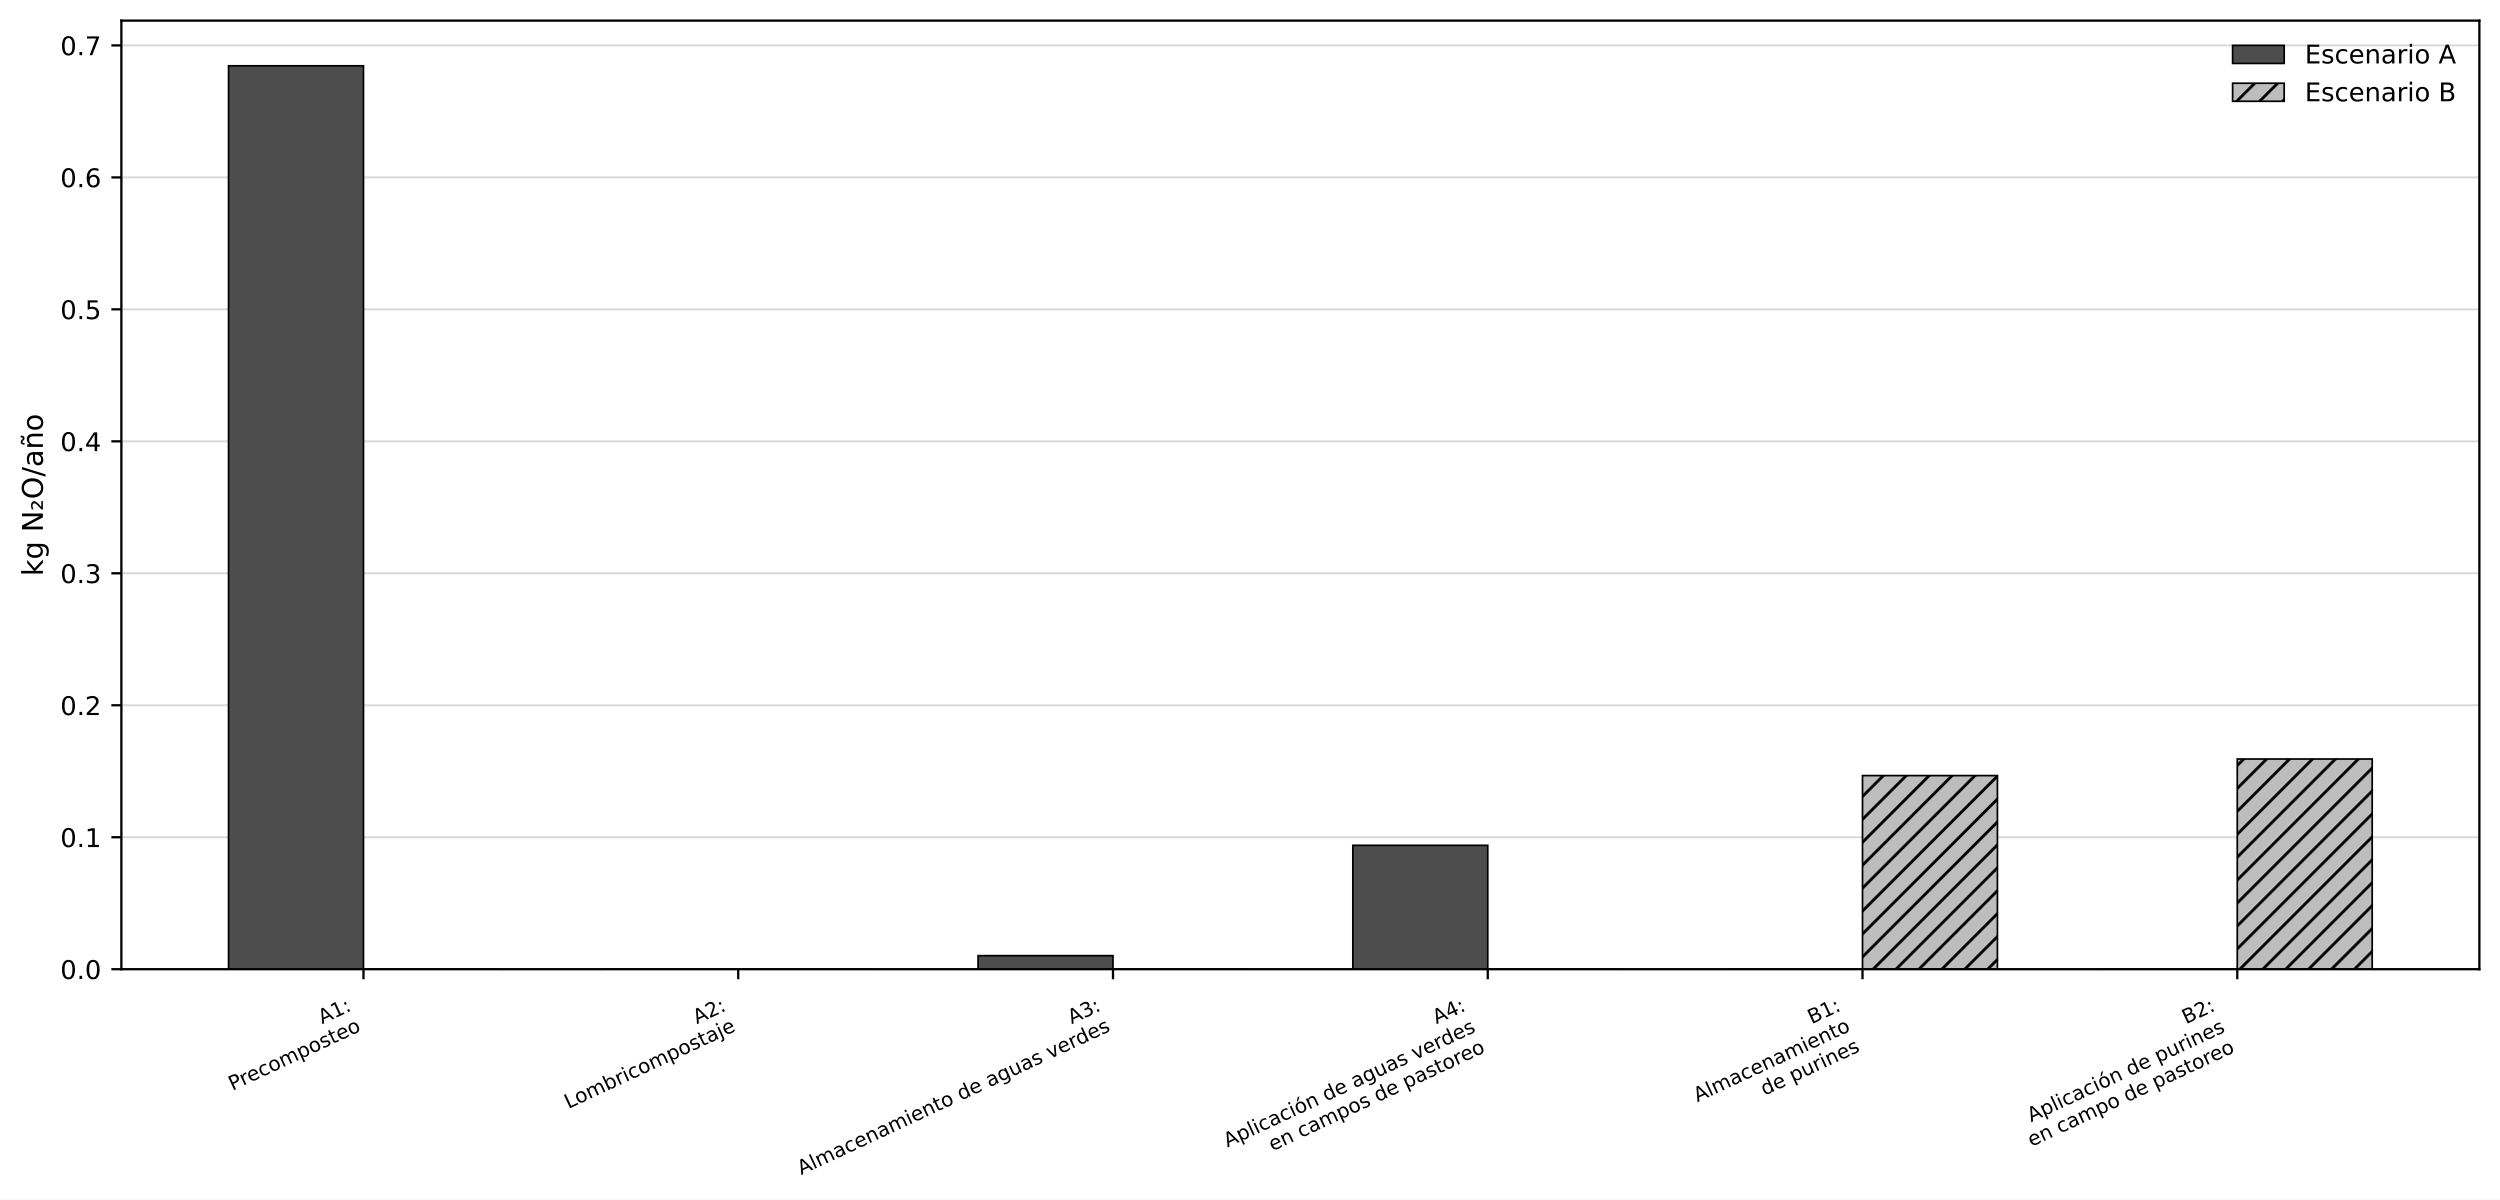
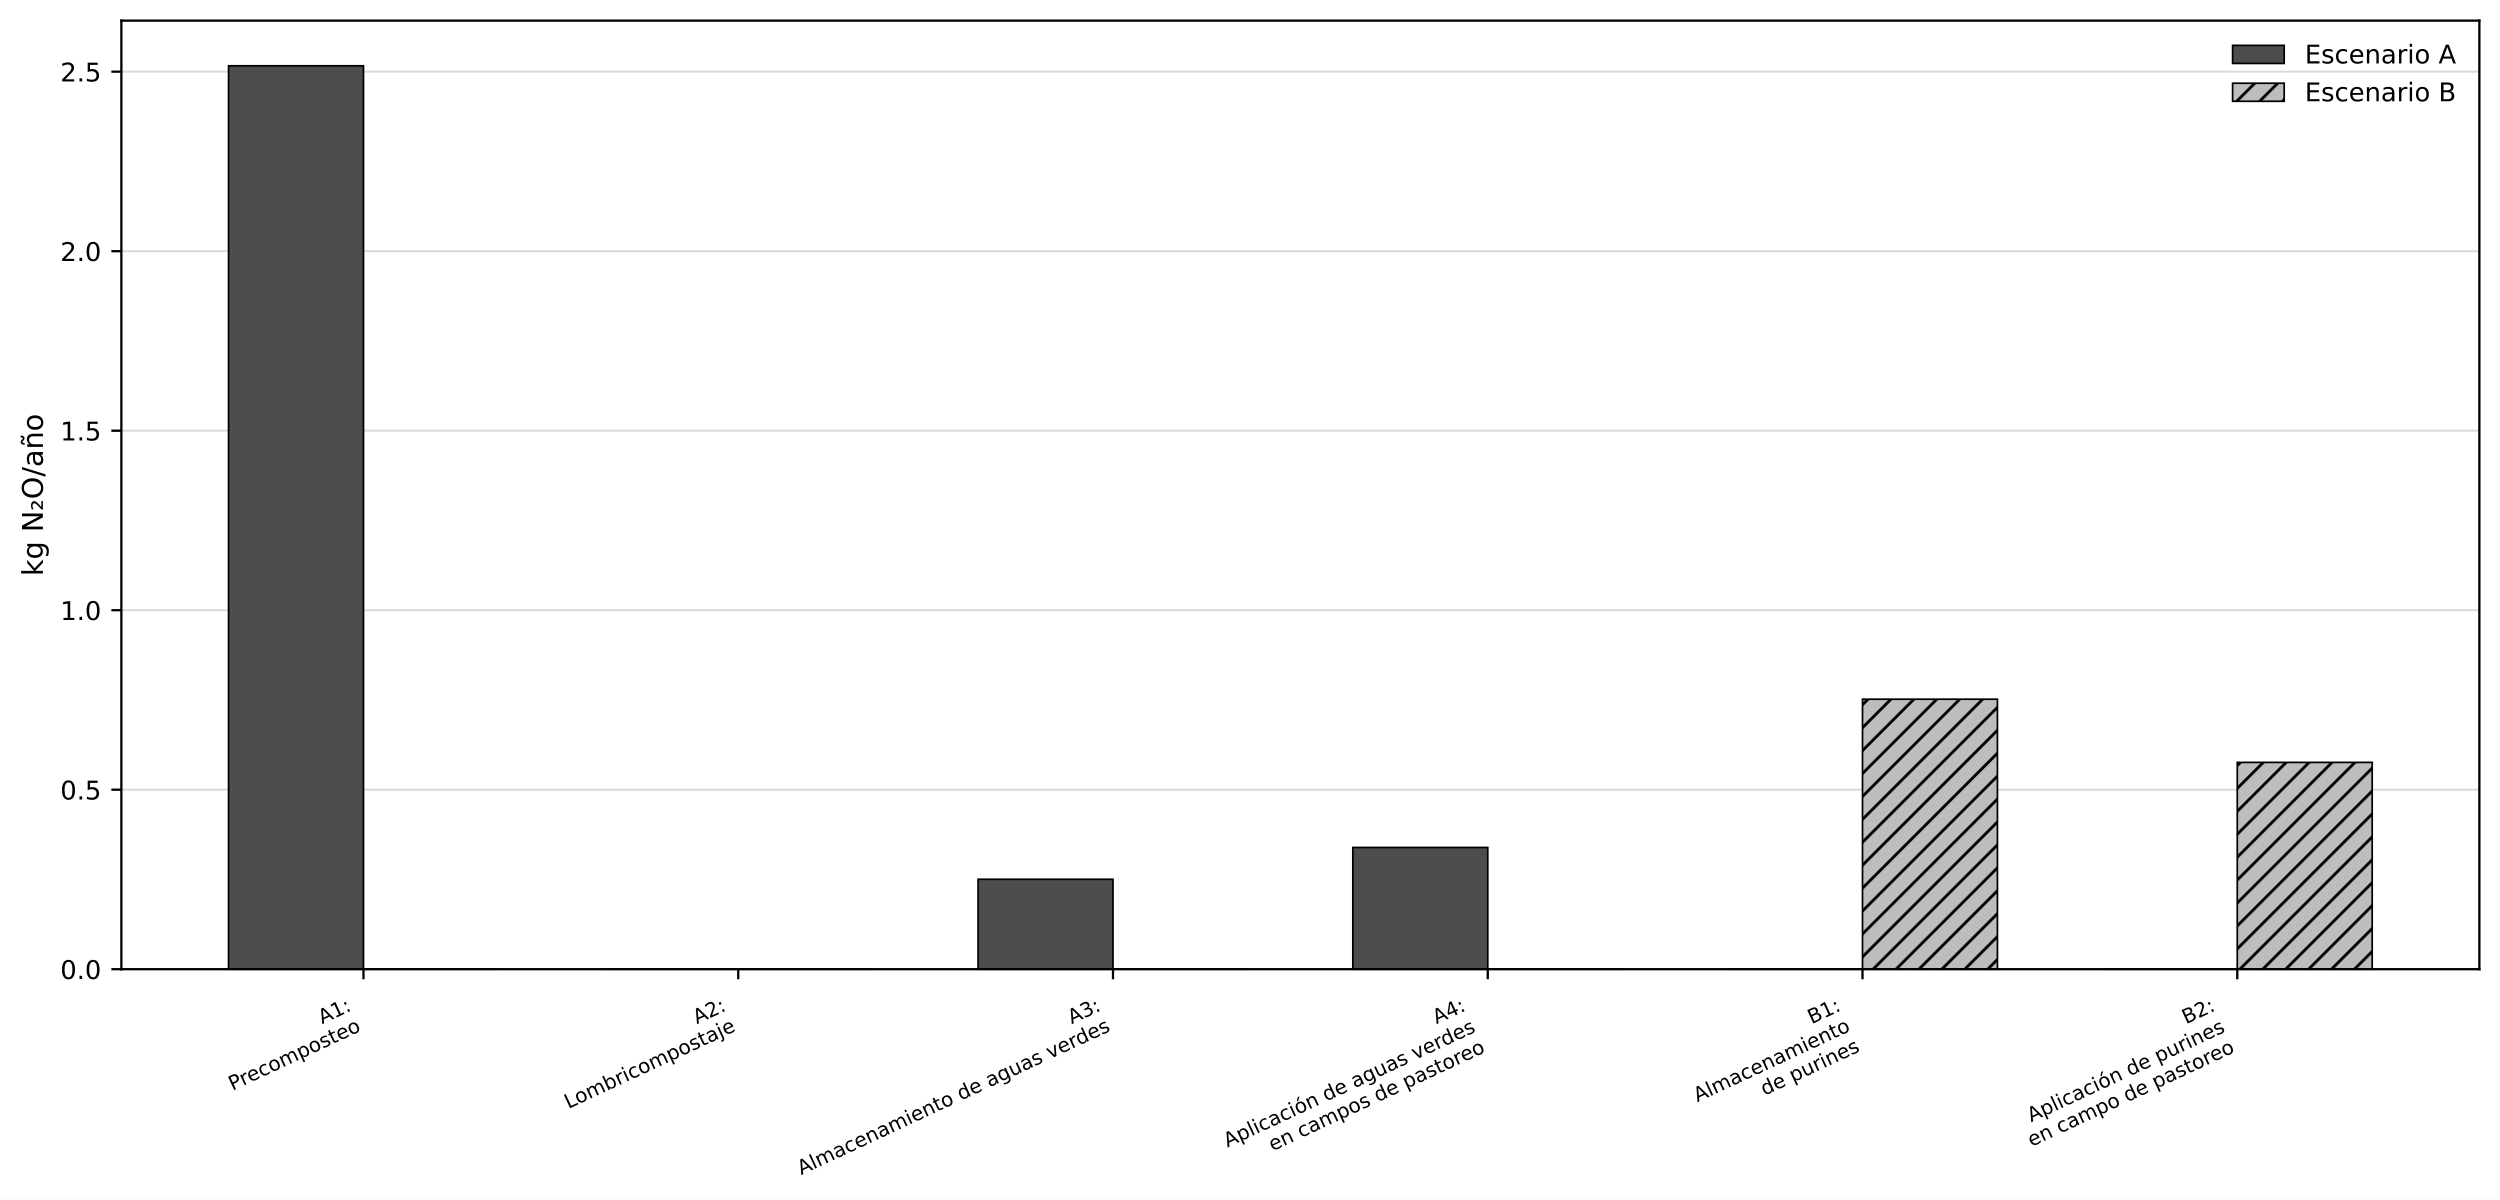
<svg xmlns="http://www.w3.org/2000/svg" xmlns:xlink="http://www.w3.org/1999/xlink" width="872.528pt" height="418.665pt" viewBox="0 0 872.528 418.665" version="1.1">
  <defs>
    <style type="text/css">*{stroke-linejoin: round; stroke-linecap: butt}</style>
  </defs>
  <g id="figure_1">
    <g id="patch_1">
      <path d="M 0 418.665  L 872.528 418.665  L 872.528 0  L 0 0  z " style="fill: #ffffff" />
    </g>
    <g id="axes_1">
      <g id="patch_2">
        <path d="M 42.361 338.264  L 865.328 338.264  L 865.328 7.2  L 42.361 7.2  z " style="fill: #ffffff" />
      </g>
      <g id="matplotlib.axis_1">
        <g id="xtick_1">
          <g id="line2d_1">
            <defs>
-               <path id="me38c03f7f1" d="M 0 0  L 0 3.5  " style="stroke: #000000; stroke-width: 0.8" />
+               <path id="m699e74e339" d="M 0 0  L 0 3.5  " style="stroke: #000000; stroke-width: 0.8" />
            </defs>
            <g>
-               <use xlink:href="#me38c03f7f1" x="126.855" y="338.264" style="stroke: #000000; stroke-width: 0.8" />
+               <use xlink:href="#m699e74e339" x="126.855" y="338.264" style="stroke: #000000; stroke-width: 0.8" />
            </g>
          </g>
          <g id="text_1">
            <text style="font-size: 7px; font-family: 'DejaVu Sans'" transform="translate(112.4139 357.4867) rotate(-25)">A1:</text>
            <text style="font-size: 7px; font-family: 'DejaVu Sans'" transform="translate(81.12024 380.7279) rotate(-25)">Precomposteo</text>
          </g>
        </g>
        <g id="xtick_2">
          <g id="line2d_2">
            <g>
-               <use xlink:href="#me38c03f7f1" x="257.651" y="338.264" style="stroke: #000000; stroke-width: 0.8" />
+               <use xlink:href="#m699e74e339" x="257.651" y="338.264" style="stroke: #000000; stroke-width: 0.8" />
            </g>
          </g>
          <g id="text_2">
            <text style="font-size: 7px; font-family: 'DejaVu Sans'" transform="translate(243.2097 357.4867) rotate(-25)">A2:</text>
            <text style="font-size: 7px; font-family: 'DejaVu Sans'" transform="translate(198.3474 387.0551) rotate(-25)">Lombricompostaje</text>
          </g>
        </g>
        <g id="xtick_3">
          <g id="line2d_3">
            <g>
-               <use xlink:href="#me38c03f7f1" x="388.447" y="338.264" style="stroke: #000000; stroke-width: 0.8" />
+               <use xlink:href="#m699e74e339" x="388.447" y="338.264" style="stroke: #000000; stroke-width: 0.8" />
            </g>
          </g>
          <g id="text_3">
            <text style="font-size: 7px; font-family: 'DejaVu Sans'" transform="translate(374.0054 357.4867) rotate(-25)">A3:</text>
            <text style="font-size: 7px; font-family: 'DejaVu Sans'" transform="translate(279.6261 410.1453) rotate(-25)">Almacenamiento de aguas verdes</text>
          </g>
        </g>
        <g id="xtick_4">
          <g id="line2d_4">
            <g>
-               <use xlink:href="#me38c03f7f1" x="519.243" y="338.264" style="stroke: #000000; stroke-width: 0.8" />
+               <use xlink:href="#m699e74e339" x="519.243" y="338.264" style="stroke: #000000; stroke-width: 0.8" />
            </g>
          </g>
          <g id="text_4">
            <text style="font-size: 7px; font-family: 'DejaVu Sans'" transform="translate(501.3465 357.4867) rotate(-25)">A4:</text>
            <text style="font-size: 7px; font-family: 'DejaVu Sans'" transform="translate(428.3928 400.5251) rotate(-25)">Aplicación de aguas verdes</text>
            <text style="font-size: 7px; font-family: 'DejaVu Sans'" transform="translate(444.1133 401.8433) rotate(-25)">en campos de pastoreo</text>
          </g>
        </g>
        <g id="xtick_5">
          <g id="line2d_5">
            <g>
-               <use xlink:href="#me38c03f7f1" x="650.038" y="338.264" style="stroke: #000000; stroke-width: 0.8" />
+               <use xlink:href="#m699e74e339" x="650.038" y="338.264" style="stroke: #000000; stroke-width: 0.8" />
            </g>
          </g>
          <g id="text_5">
            <text style="font-size: 7px; font-family: 'DejaVu Sans'" transform="translate(632.2714 357.4927) rotate(-25)">B1:</text>
            <text style="font-size: 7px; font-family: 'DejaVu Sans'" transform="translate(592.4052 384.7314) rotate(-25)">Almacenamiento</text>
            <text style="font-size: 7px; font-family: 'DejaVu Sans'" transform="translate(615.8278 382.458) rotate(-25)">de purines</text>
          </g>
        </g>
        <g id="xtick_6">
          <g id="line2d_6">
            <g>
-               <use xlink:href="#me38c03f7f1" x="780.834" y="338.264" style="stroke: #000000; stroke-width: 0.8" />
+               <use xlink:href="#m699e74e339" x="780.834" y="338.264" style="stroke: #000000; stroke-width: 0.8" />
            </g>
          </g>
          <g id="text_6">
            <text style="font-size: 7px; font-family: 'DejaVu Sans'" transform="translate(762.9252 357.4927) rotate(-25)">B2:</text>
            <text style="font-size: 7px; font-family: 'DejaVu Sans'" transform="translate(708.873 391.7171) rotate(-25)">Aplicación de purines</text>
            <text style="font-size: 7px; font-family: 'DejaVu Sans'" transform="translate(709.0097 400.3022) rotate(-25)">en campo de pastoreo</text>
          </g>
        </g>
      </g>
      <g id="matplotlib.axis_2">
        <g id="ytick_1">
          <g id="line2d_7">
-             <path d="M 42.361 338.264  L 865.328 338.264  " clip-path="url(#pe92edaeaf8)" style="fill: none; stroke: #d9d9d9; stroke-width: 0.7; stroke-linecap: square" />
+             <path d="M 42.361 338.264  L 865.328 338.264  " clip-path="url(#p581cffd46b)" style="fill: none; stroke: #d9d9d9; stroke-width: 0.7; stroke-linecap: square" />
          </g>
          <g id="line2d_8">
            <defs>
-               <path id="m1d08b1fec9" d="M 0 0  L -3.5 0  " style="stroke: #000000; stroke-width: 0.8" />
+               <path id="m6a83637663" d="M 0 0  L -3.5 0  " style="stroke: #000000; stroke-width: 0.8" />
            </defs>
            <g>
-               <use xlink:href="#m1d08b1fec9" x="42.361" y="338.264" style="stroke: #000000; stroke-width: 0.8" />
+               <use xlink:href="#m6a83637663" x="42.361" y="338.264" style="stroke: #000000; stroke-width: 0.8" />
            </g>
          </g>
          <g id="text_7">
            <text style="font-size: 9px; font-family: 'DejaVu Sans'; text-anchor: end" x="35.361" y="341.683" transform="rotate(-0 35.36125 341.6829)">0.0</text>
          </g>
        </g>
        <g id="ytick_2">
          <g id="line2d_9">
-             <path d="M 42.361 292.204  L 865.328 292.204  " clip-path="url(#pe92edaeaf8)" style="fill: none; stroke: #d9d9d9; stroke-width: 0.7; stroke-linecap: square" />
+             <path d="M 42.361 275.615  L 865.328 275.615  " clip-path="url(#p581cffd46b)" style="fill: none; stroke: #d9d9d9; stroke-width: 0.7; stroke-linecap: square" />
          </g>
          <g id="line2d_10">
            <g>
-               <use xlink:href="#m1d08b1fec9" x="42.361" y="292.204" style="stroke: #000000; stroke-width: 0.8" />
+               <use xlink:href="#m6a83637663" x="42.361" y="275.615" style="stroke: #000000; stroke-width: 0.8" />
            </g>
          </g>
          <g id="text_8">
-             <text style="font-size: 9px; font-family: 'DejaVu Sans'; text-anchor: end" x="35.361" y="295.624" transform="rotate(-0 35.36125 295.6236)">0.1</text>
+             <text style="font-size: 9px; font-family: 'DejaVu Sans'; text-anchor: end" x="35.361" y="279.034" transform="rotate(-0 35.36125 279.034)">0.5</text>
          </g>
        </g>
        <g id="ytick_3">
          <g id="line2d_11">
-             <path d="M 42.361 246.145  L 865.328 246.145  " clip-path="url(#pe92edaeaf8)" style="fill: none; stroke: #d9d9d9; stroke-width: 0.7; stroke-linecap: square" />
+             <path d="M 42.361 212.966  L 865.328 212.966  " clip-path="url(#p581cffd46b)" style="fill: none; stroke: #d9d9d9; stroke-width: 0.7; stroke-linecap: square" />
          </g>
          <g id="line2d_12">
            <g>
-               <use xlink:href="#m1d08b1fec9" x="42.361" y="246.145" style="stroke: #000000; stroke-width: 0.8" />
+               <use xlink:href="#m6a83637663" x="42.361" y="212.966" style="stroke: #000000; stroke-width: 0.8" />
            </g>
          </g>
          <g id="text_9">
-             <text style="font-size: 9px; font-family: 'DejaVu Sans'; text-anchor: end" x="35.361" y="249.564" transform="rotate(-0 35.36125 249.5644)">0.2</text>
+             <text style="font-size: 9px; font-family: 'DejaVu Sans'; text-anchor: end" x="35.361" y="216.385" transform="rotate(-0 35.36125 216.3852)">1.0</text>
          </g>
        </g>
        <g id="ytick_4">
          <g id="line2d_13">
-             <path d="M 42.361 200.086  L 865.328 200.086  " clip-path="url(#pe92edaeaf8)" style="fill: none; stroke: #d9d9d9; stroke-width: 0.7; stroke-linecap: square" />
+             <path d="M 42.361 150.317  L 865.328 150.317  " clip-path="url(#p581cffd46b)" style="fill: none; stroke: #d9d9d9; stroke-width: 0.7; stroke-linecap: square" />
          </g>
          <g id="line2d_14">
            <g>
-               <use xlink:href="#m1d08b1fec9" x="42.361" y="200.086" style="stroke: #000000; stroke-width: 0.8" />
+               <use xlink:href="#m6a83637663" x="42.361" y="150.317" style="stroke: #000000; stroke-width: 0.8" />
            </g>
          </g>
          <g id="text_10">
-             <text style="font-size: 9px; font-family: 'DejaVu Sans'; text-anchor: end" x="35.361" y="203.505" transform="rotate(-0 35.36125 203.5051)">0.3</text>
+             <text style="font-size: 9px; font-family: 'DejaVu Sans'; text-anchor: end" x="35.361" y="153.736" transform="rotate(-0 35.36125 153.7363)">1.5</text>
          </g>
        </g>
        <g id="ytick_5">
          <g id="line2d_15">
-             <path d="M 42.361 154.027  L 865.328 154.027  " clip-path="url(#pe92edaeaf8)" style="fill: none; stroke: #d9d9d9; stroke-width: 0.7; stroke-linecap: square" />
+             <path d="M 42.361 87.668  L 865.328 87.668  " clip-path="url(#p581cffd46b)" style="fill: none; stroke: #d9d9d9; stroke-width: 0.7; stroke-linecap: square" />
          </g>
          <g id="line2d_16">
            <g>
-               <use xlink:href="#m1d08b1fec9" x="42.361" y="154.027" style="stroke: #000000; stroke-width: 0.8" />
+               <use xlink:href="#m6a83637663" x="42.361" y="87.668" style="stroke: #000000; stroke-width: 0.8" />
            </g>
          </g>
          <g id="text_11">
-             <text style="font-size: 9px; font-family: 'DejaVu Sans'; text-anchor: end" x="35.361" y="157.446" transform="rotate(-0 35.36125 157.4459)">0.4</text>
+             <text style="font-size: 9px; font-family: 'DejaVu Sans'; text-anchor: end" x="35.361" y="91.087" transform="rotate(-0 35.36125 91.08746)">2.0</text>
          </g>
        </g>
        <g id="ytick_6">
          <g id="line2d_17">
-             <path d="M 42.361 107.967  L 865.328 107.967  " clip-path="url(#pe92edaeaf8)" style="fill: none; stroke: #d9d9d9; stroke-width: 0.7; stroke-linecap: square" />
+             <path d="M 42.361 25.019  L 865.328 25.019  " clip-path="url(#p581cffd46b)" style="fill: none; stroke: #d9d9d9; stroke-width: 0.7; stroke-linecap: square" />
          </g>
          <g id="line2d_18">
            <g>
-               <use xlink:href="#m1d08b1fec9" x="42.361" y="107.967" style="stroke: #000000; stroke-width: 0.8" />
+               <use xlink:href="#m6a83637663" x="42.361" y="25.019" style="stroke: #000000; stroke-width: 0.8" />
            </g>
          </g>
          <g id="text_12">
-             <text style="font-size: 9px; font-family: 'DejaVu Sans'; text-anchor: end" x="35.361" y="111.387" transform="rotate(-0 35.36125 111.3866)">0.5</text>
-           </g>
-         </g>
-         <g id="ytick_7">
-           <g id="line2d_19">
-             <path d="M 42.361 61.908  L 865.328 61.908  " clip-path="url(#pe92edaeaf8)" style="fill: none; stroke: #d9d9d9; stroke-width: 0.7; stroke-linecap: square" />
-           </g>
-           <g id="line2d_20">
-             <g>
-               <use xlink:href="#m1d08b1fec9" x="42.361" y="61.908" style="stroke: #000000; stroke-width: 0.8" />
-             </g>
-           </g>
-           <g id="text_13">
-             <text style="font-size: 9px; font-family: 'DejaVu Sans'; text-anchor: end" x="35.361" y="65.327" transform="rotate(-0 35.36125 65.32737)">0.6</text>
-           </g>
-         </g>
-         <g id="ytick_8">
-           <g id="line2d_21">
-             <path d="M 42.361 15.849  L 865.328 15.849  " clip-path="url(#pe92edaeaf8)" style="fill: none; stroke: #d9d9d9; stroke-width: 0.7; stroke-linecap: square" />
-           </g>
-           <g id="line2d_22">
-             <g>
-               <use xlink:href="#m1d08b1fec9" x="42.361" y="15.849" style="stroke: #000000; stroke-width: 0.8" />
-             </g>
-           </g>
-           <g id="text_14">
-             <text style="font-size: 9px; font-family: 'DejaVu Sans'; text-anchor: end" x="35.361" y="19.268" transform="rotate(-0 35.36125 19.26812)">0.7</text>
-           </g>
-         </g>
-         <g id="text_15">
+             <text style="font-size: 9px; font-family: 'DejaVu Sans'; text-anchor: end" x="35.361" y="28.439" transform="rotate(-0 35.36125 28.4386)">2.5</text>
+           </g>
+         </g>
+         <g id="text_13">
          <text style="font-size: 10px; font-family: 'DejaVu Sans'; text-anchor: middle" x="14.969" y="172.732" transform="rotate(-90 14.96875 172.7318)">kg N₂O/año</text>
        </g>
      </g>
      <g id="patch_3">
-         <path d="M 79.769 338.264  L 126.855 338.264  L 126.855 22.965  L 79.769 22.965  z " clip-path="url(#pe92edaeaf8)" style="fill: #4d4d4d; stroke: #000000; stroke-width: 0.6; stroke-linejoin: miter" />
+         <path d="M 79.769 338.264  L 126.855 338.264  L 126.855 22.965  L 79.769 22.965  z " clip-path="url(#p581cffd46b)" style="fill: #4d4d4d; stroke: #000000; stroke-width: 0.6; stroke-linejoin: miter" />
      </g>
      <g id="patch_4">
-         <path d="M 210.565 338.264  L 257.651 338.264  L 257.651 338.258  L 210.565 338.258  z " clip-path="url(#pe92edaeaf8)" style="fill: #4d4d4d; stroke: #000000; stroke-width: 0.6; stroke-linejoin: miter" />
+         <path d="M 210.565 338.264  L 257.651 338.264  L 257.651 338.258  L 210.565 338.258  z " clip-path="url(#p581cffd46b)" style="fill: #4d4d4d; stroke: #000000; stroke-width: 0.6; stroke-linejoin: miter" />
      </g>
      <g id="patch_5">
-         <path d="M 341.36 338.264  L 388.447 338.264  L 388.447 333.534  L 341.36 333.534  z " clip-path="url(#pe92edaeaf8)" style="fill: #4d4d4d; stroke: #000000; stroke-width: 0.6; stroke-linejoin: miter" />
+         <path d="M 341.36 338.264  L 388.447 338.264  L 388.447 306.875  L 341.36 306.875  z " clip-path="url(#p581cffd46b)" style="fill: #4d4d4d; stroke: #000000; stroke-width: 0.6; stroke-linejoin: miter" />
      </g>
      <g id="patch_6">
-         <path d="M 472.156 338.264  L 519.243 338.264  L 519.243 295.027  L 472.156 295.027  z " clip-path="url(#pe92edaeaf8)" style="fill: #4d4d4d; stroke: #000000; stroke-width: 0.6; stroke-linejoin: miter" />
+         <path d="M 472.156 338.264  L 519.243 338.264  L 519.243 295.776  L 472.156 295.776  z " clip-path="url(#p581cffd46b)" style="fill: #4d4d4d; stroke: #000000; stroke-width: 0.6; stroke-linejoin: miter" />
      </g>
      <g id="patch_7">
-         <path d="M 602.952 338.264  L 650.038 338.264  L 650.038 338.264  L 602.952 338.264  z " clip-path="url(#pe92edaeaf8)" style="fill: #4d4d4d; stroke: #000000; stroke-width: 0.6; stroke-linejoin: miter" />
+         <path d="M 602.952 338.264  L 650.038 338.264  L 650.038 338.264  L 602.952 338.264  z " clip-path="url(#p581cffd46b)" style="fill: #4d4d4d; stroke: #000000; stroke-width: 0.6; stroke-linejoin: miter" />
      </g>
      <g id="patch_8">
-         <path d="M 733.748 338.264  L 780.834 338.264  L 780.834 338.264  L 733.748 338.264  z " clip-path="url(#pe92edaeaf8)" style="fill: #4d4d4d; stroke: #000000; stroke-width: 0.6; stroke-linejoin: miter" />
+         <path d="M 733.748 338.264  L 780.834 338.264  L 780.834 338.264  L 733.748 338.264  z " clip-path="url(#p581cffd46b)" style="fill: #4d4d4d; stroke: #000000; stroke-width: 0.6; stroke-linejoin: miter" />
      </g>
      <g id="patch_9">
-         <path d="M 126.855 338.264  L 173.942 338.264  L 173.942 338.264  L 126.855 338.264  z " clip-path="url(#pe92edaeaf8)" style="fill: url(#h908eb1f93d); stroke: #000000; stroke-width: 0.6; stroke-linejoin: miter" />
+         <path d="M 126.855 338.264  L 173.942 338.264  L 173.942 338.264  L 126.855 338.264  z " clip-path="url(#p581cffd46b)" style="fill: url(#h106c36877d); stroke: #000000; stroke-width: 0.6; stroke-linejoin: miter" />
      </g>
      <g id="patch_10">
-         <path d="M 257.651 338.264  L 304.738 338.264  L 304.738 338.264  L 257.651 338.264  z " clip-path="url(#pe92edaeaf8)" style="fill: url(#h908eb1f93d); stroke: #000000; stroke-width: 0.6; stroke-linejoin: miter" />
+         <path d="M 257.651 338.264  L 304.738 338.264  L 304.738 338.264  L 257.651 338.264  z " clip-path="url(#p581cffd46b)" style="fill: url(#h106c36877d); stroke: #000000; stroke-width: 0.6; stroke-linejoin: miter" />
      </g>
      <g id="patch_11">
-         <path d="M 388.447 338.264  L 435.533 338.264  L 435.533 338.264  L 388.447 338.264  z " clip-path="url(#pe92edaeaf8)" style="fill: url(#h908eb1f93d); stroke: #000000; stroke-width: 0.6; stroke-linejoin: miter" />
+         <path d="M 388.447 338.264  L 435.533 338.264  L 435.533 338.264  L 388.447 338.264  z " clip-path="url(#p581cffd46b)" style="fill: url(#h106c36877d); stroke: #000000; stroke-width: 0.6; stroke-linejoin: miter" />
      </g>
      <g id="patch_12">
-         <path d="M 519.243 338.264  L 566.329 338.264  L 566.329 338.264  L 519.243 338.264  z " clip-path="url(#pe92edaeaf8)" style="fill: url(#h908eb1f93d); stroke: #000000; stroke-width: 0.6; stroke-linejoin: miter" />
+         <path d="M 519.243 338.264  L 566.329 338.264  L 566.329 338.264  L 519.243 338.264  z " clip-path="url(#p581cffd46b)" style="fill: url(#h106c36877d); stroke: #000000; stroke-width: 0.6; stroke-linejoin: miter" />
      </g>
      <g id="patch_13">
-         <path d="M 650.038 338.264  L 697.125 338.264  L 697.125 270.692  L 650.038 270.692  z " clip-path="url(#pe92edaeaf8)" style="fill: url(#h908eb1f93d); stroke: #000000; stroke-width: 0.6; stroke-linejoin: miter" />
+         <path d="M 650.038 338.264  L 697.125 338.264  L 697.125 244.033  L 650.038 244.033  z " clip-path="url(#p581cffd46b)" style="fill: url(#h106c36877d); stroke: #000000; stroke-width: 0.6; stroke-linejoin: miter" />
      </g>
      <g id="patch_14">
-         <path d="M 780.834 338.264  L 827.921 338.264  L 827.921 264.896  L 780.834 264.896  z " clip-path="url(#pe92edaeaf8)" style="fill: url(#h908eb1f93d); stroke: #000000; stroke-width: 0.6; stroke-linejoin: miter" />
+         <path d="M 780.834 338.264  L 827.921 338.264  L 827.921 266.088  L 780.834 266.088  z " clip-path="url(#p581cffd46b)" style="fill: url(#h106c36877d); stroke: #000000; stroke-width: 0.6; stroke-linejoin: miter" />
      </g>
      <g id="patch_15">
        <path d="M 42.361 338.264  L 42.361 7.2  " style="fill: none; stroke: #000000; stroke-width: 0.8; stroke-linejoin: miter; stroke-linecap: square" />
      </g>
      <g id="patch_16">
        <path d="M 865.328 338.264  L 865.328 7.2  " style="fill: none; stroke: #000000; stroke-width: 0.8; stroke-linejoin: miter; stroke-linecap: square" />
      </g>
      <g id="patch_17">
        <path d="M 42.361 338.264  L 865.328 338.264  " style="fill: none; stroke: #000000; stroke-width: 0.8; stroke-linejoin: miter; stroke-linecap: square" />
      </g>
      <g id="patch_18">
        <path d="M 42.361 7.2  L 865.328 7.2  " style="fill: none; stroke: #000000; stroke-width: 0.8; stroke-linejoin: miter; stroke-linecap: square" />
      </g>
      <g id="legend_1">
        <g id="patch_19">
          <path d="M 779.205 22.139  L 797.205 22.139  L 797.205 15.839  L 779.205 15.839  z " style="fill: #4d4d4d; stroke: #000000; stroke-width: 0.6; stroke-linejoin: miter" />
        </g>
-         <g id="text_16">
+         <g id="text_14">
          <text style="font-size: 9px; font-family: 'DejaVu Sans'; text-anchor: start" x="804.405" y="22.139" transform="rotate(-0 804.4052 22.13859)">Escenario A</text>
        </g>
        <g id="patch_20">
-           <path d="M 779.205 35.349  L 797.205 35.349  L 797.205 29.049  L 779.205 29.049  z " style="fill: url(#h908eb1f93d); stroke: #000000; stroke-width: 0.6; stroke-linejoin: miter" />
-         </g>
-         <g id="text_17">
+           <path d="M 779.205 35.349  L 797.205 35.349  L 797.205 29.049  L 779.205 29.049  z " style="fill: url(#h106c36877d); stroke: #000000; stroke-width: 0.6; stroke-linejoin: miter" />
+         </g>
+         <g id="text_15">
          <text style="font-size: 9px; font-family: 'DejaVu Sans'; text-anchor: start" x="804.405" y="35.349" transform="rotate(-0 804.4052 35.34891)">Escenario B</text>
        </g>
      </g>
    </g>
  </g>
  <defs>
-     <clipPath id="pe92edaeaf8">
+     <clipPath id="p581cffd46b">
      <rect x="42.361" y="7.2" width="822.967" height="331.064" />
    </clipPath>
  </defs>
  <defs>
-     <pattern id="h908eb1f93d" patternUnits="userSpaceOnUse" x="0" y="0" width="72" height="72">
+     <pattern id="h106c36877d" patternUnits="userSpaceOnUse" x="0" y="0" width="72" height="72">
      <rect x="0" y="0" width="73" height="73" fill="#bdbdbd" />
      <path d="M -36 36  L 36 -36  M -32 40  L 40 -32  M -28 44  L 44 -28  M -24 48  L 48 -24  M -20 52  L 52 -20  M -16 56  L 56 -16  M -12 60  L 60 -12  M -8 64  L 64 -8  M -4 68  L 68 -4  M 0 72  L 72 0  M 4 76  L 76 4  M 8 80  L 80 8  M 12 84  L 84 12  M 16 88  L 88 16  M 20 92  L 92 20  M 24 96  L 96 24  M 28 100  L 100 28  M 32 104  L 104 32  M 36 108  L 108 36  " style="fill: #000000; stroke: #000000; stroke-width: 1.0; stroke-linecap: butt; stroke-linejoin: miter" />
    </pattern>
  </defs>
</svg>
